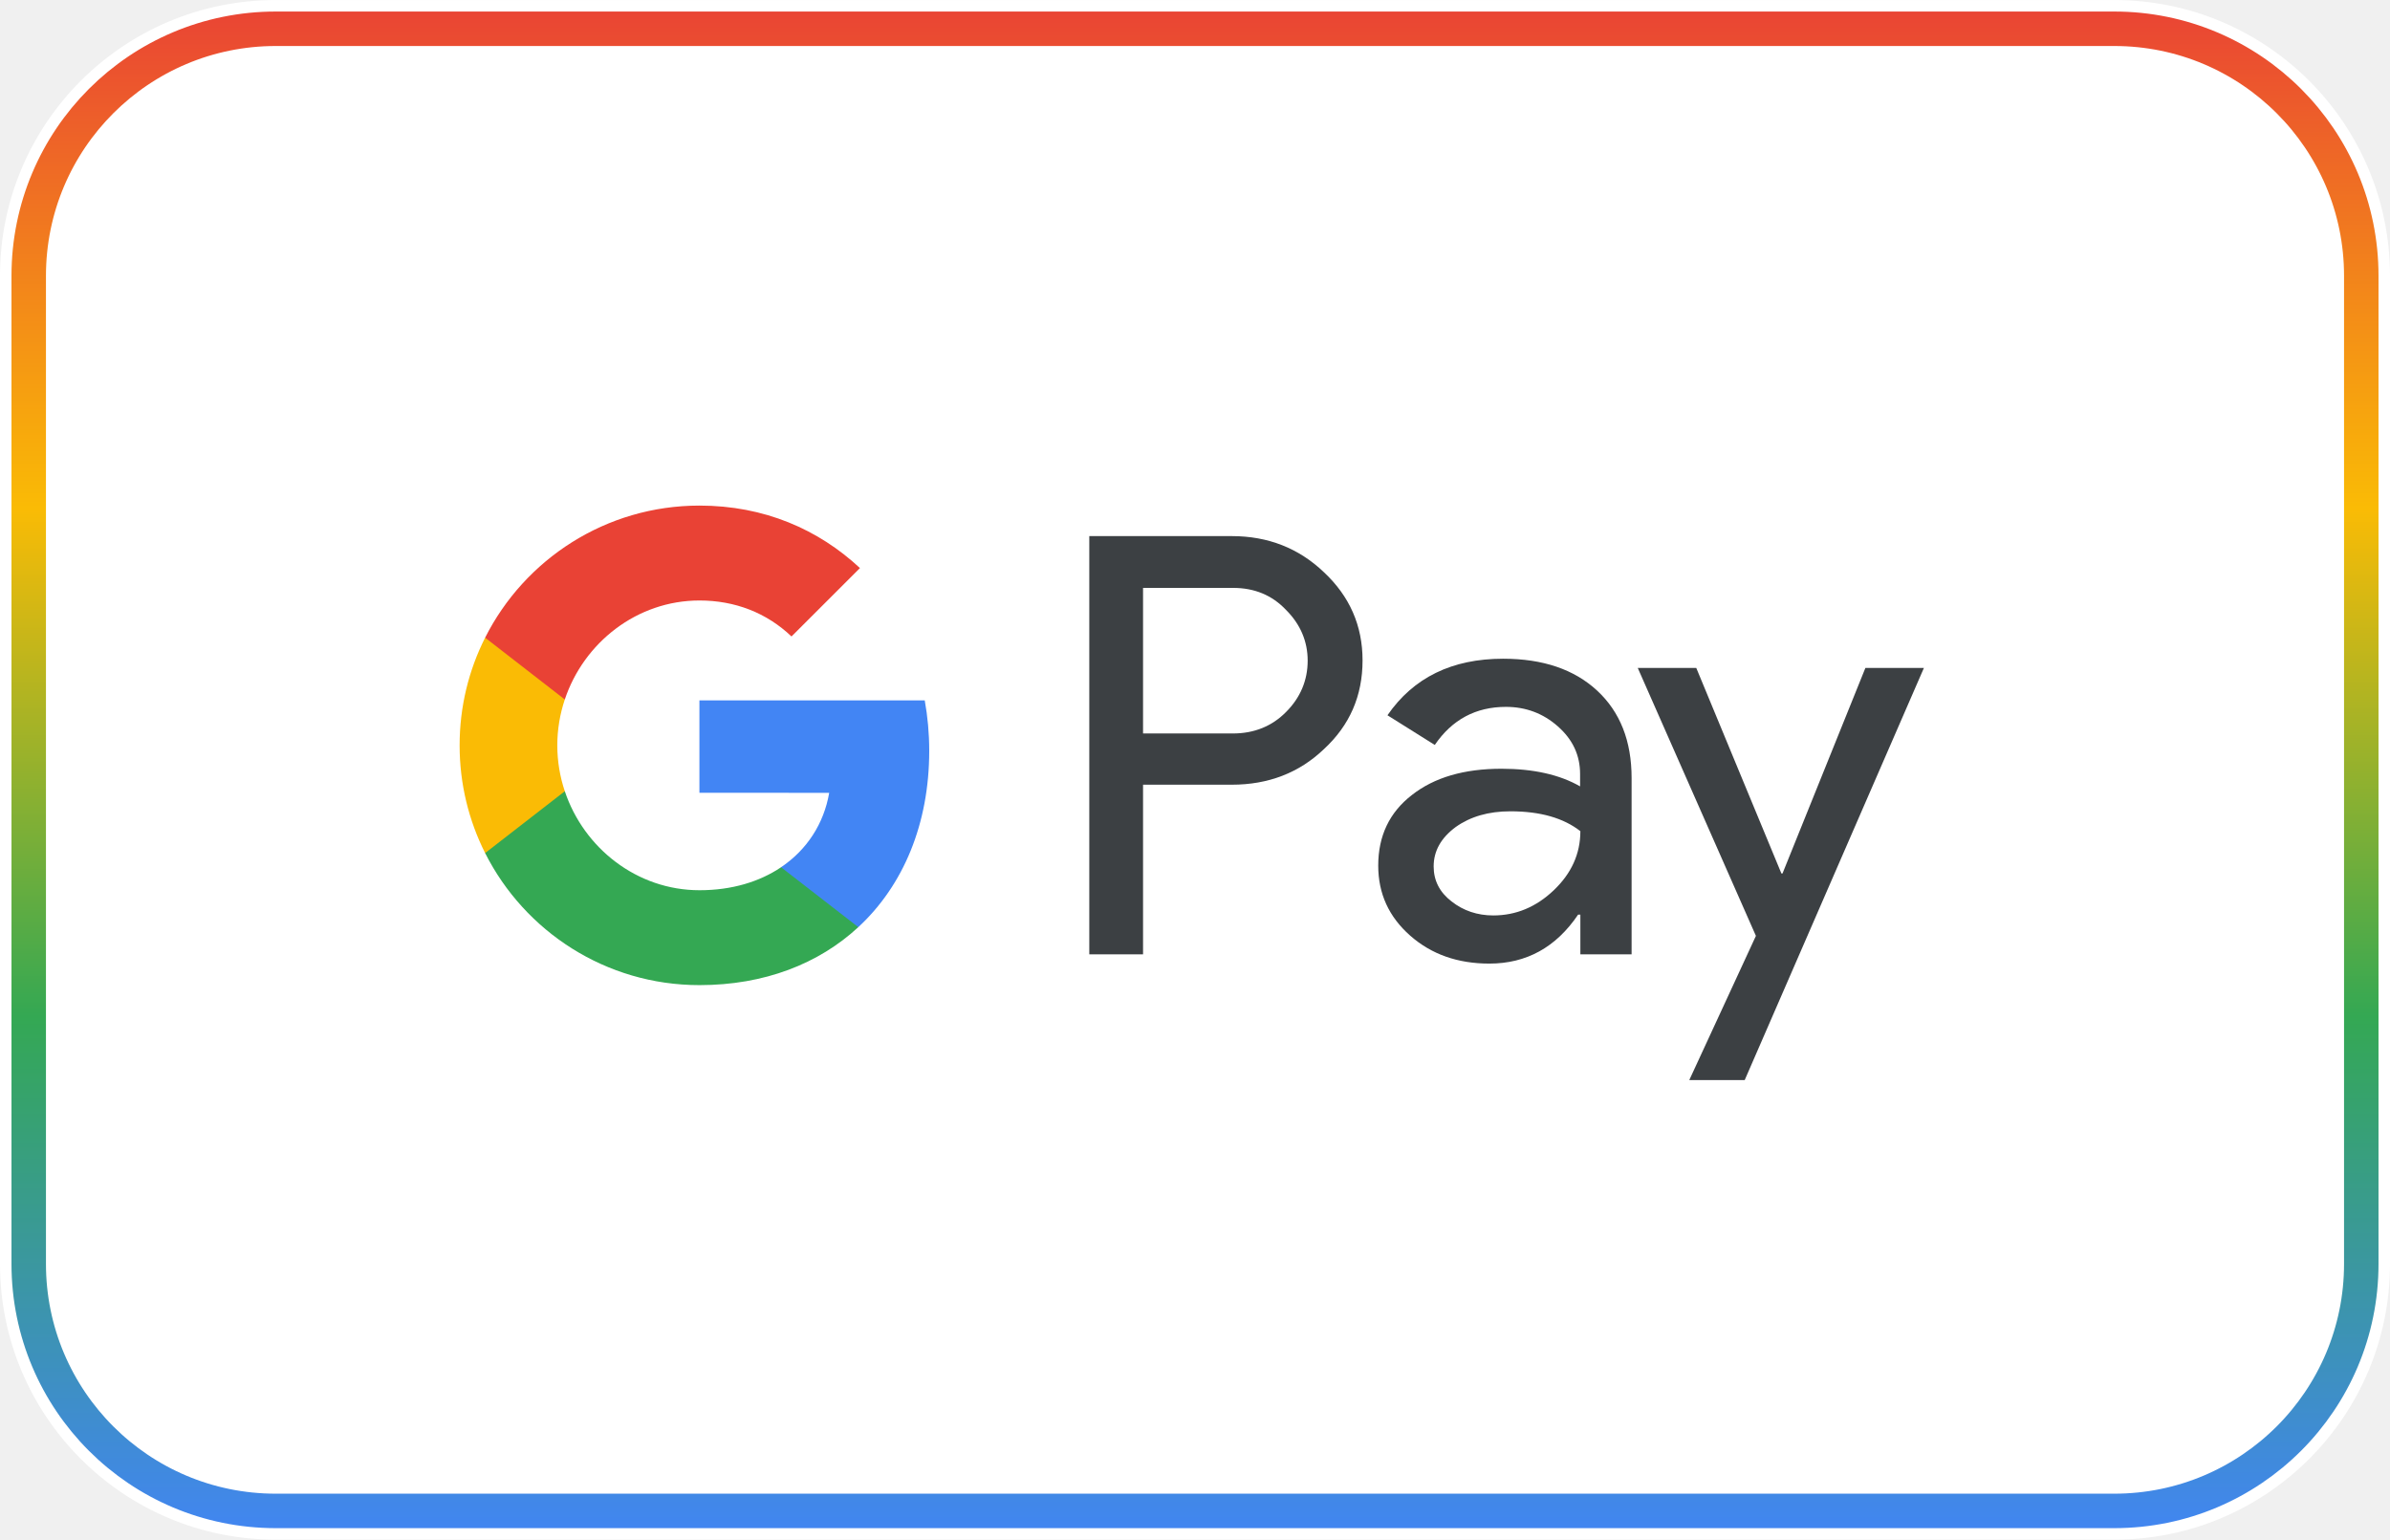
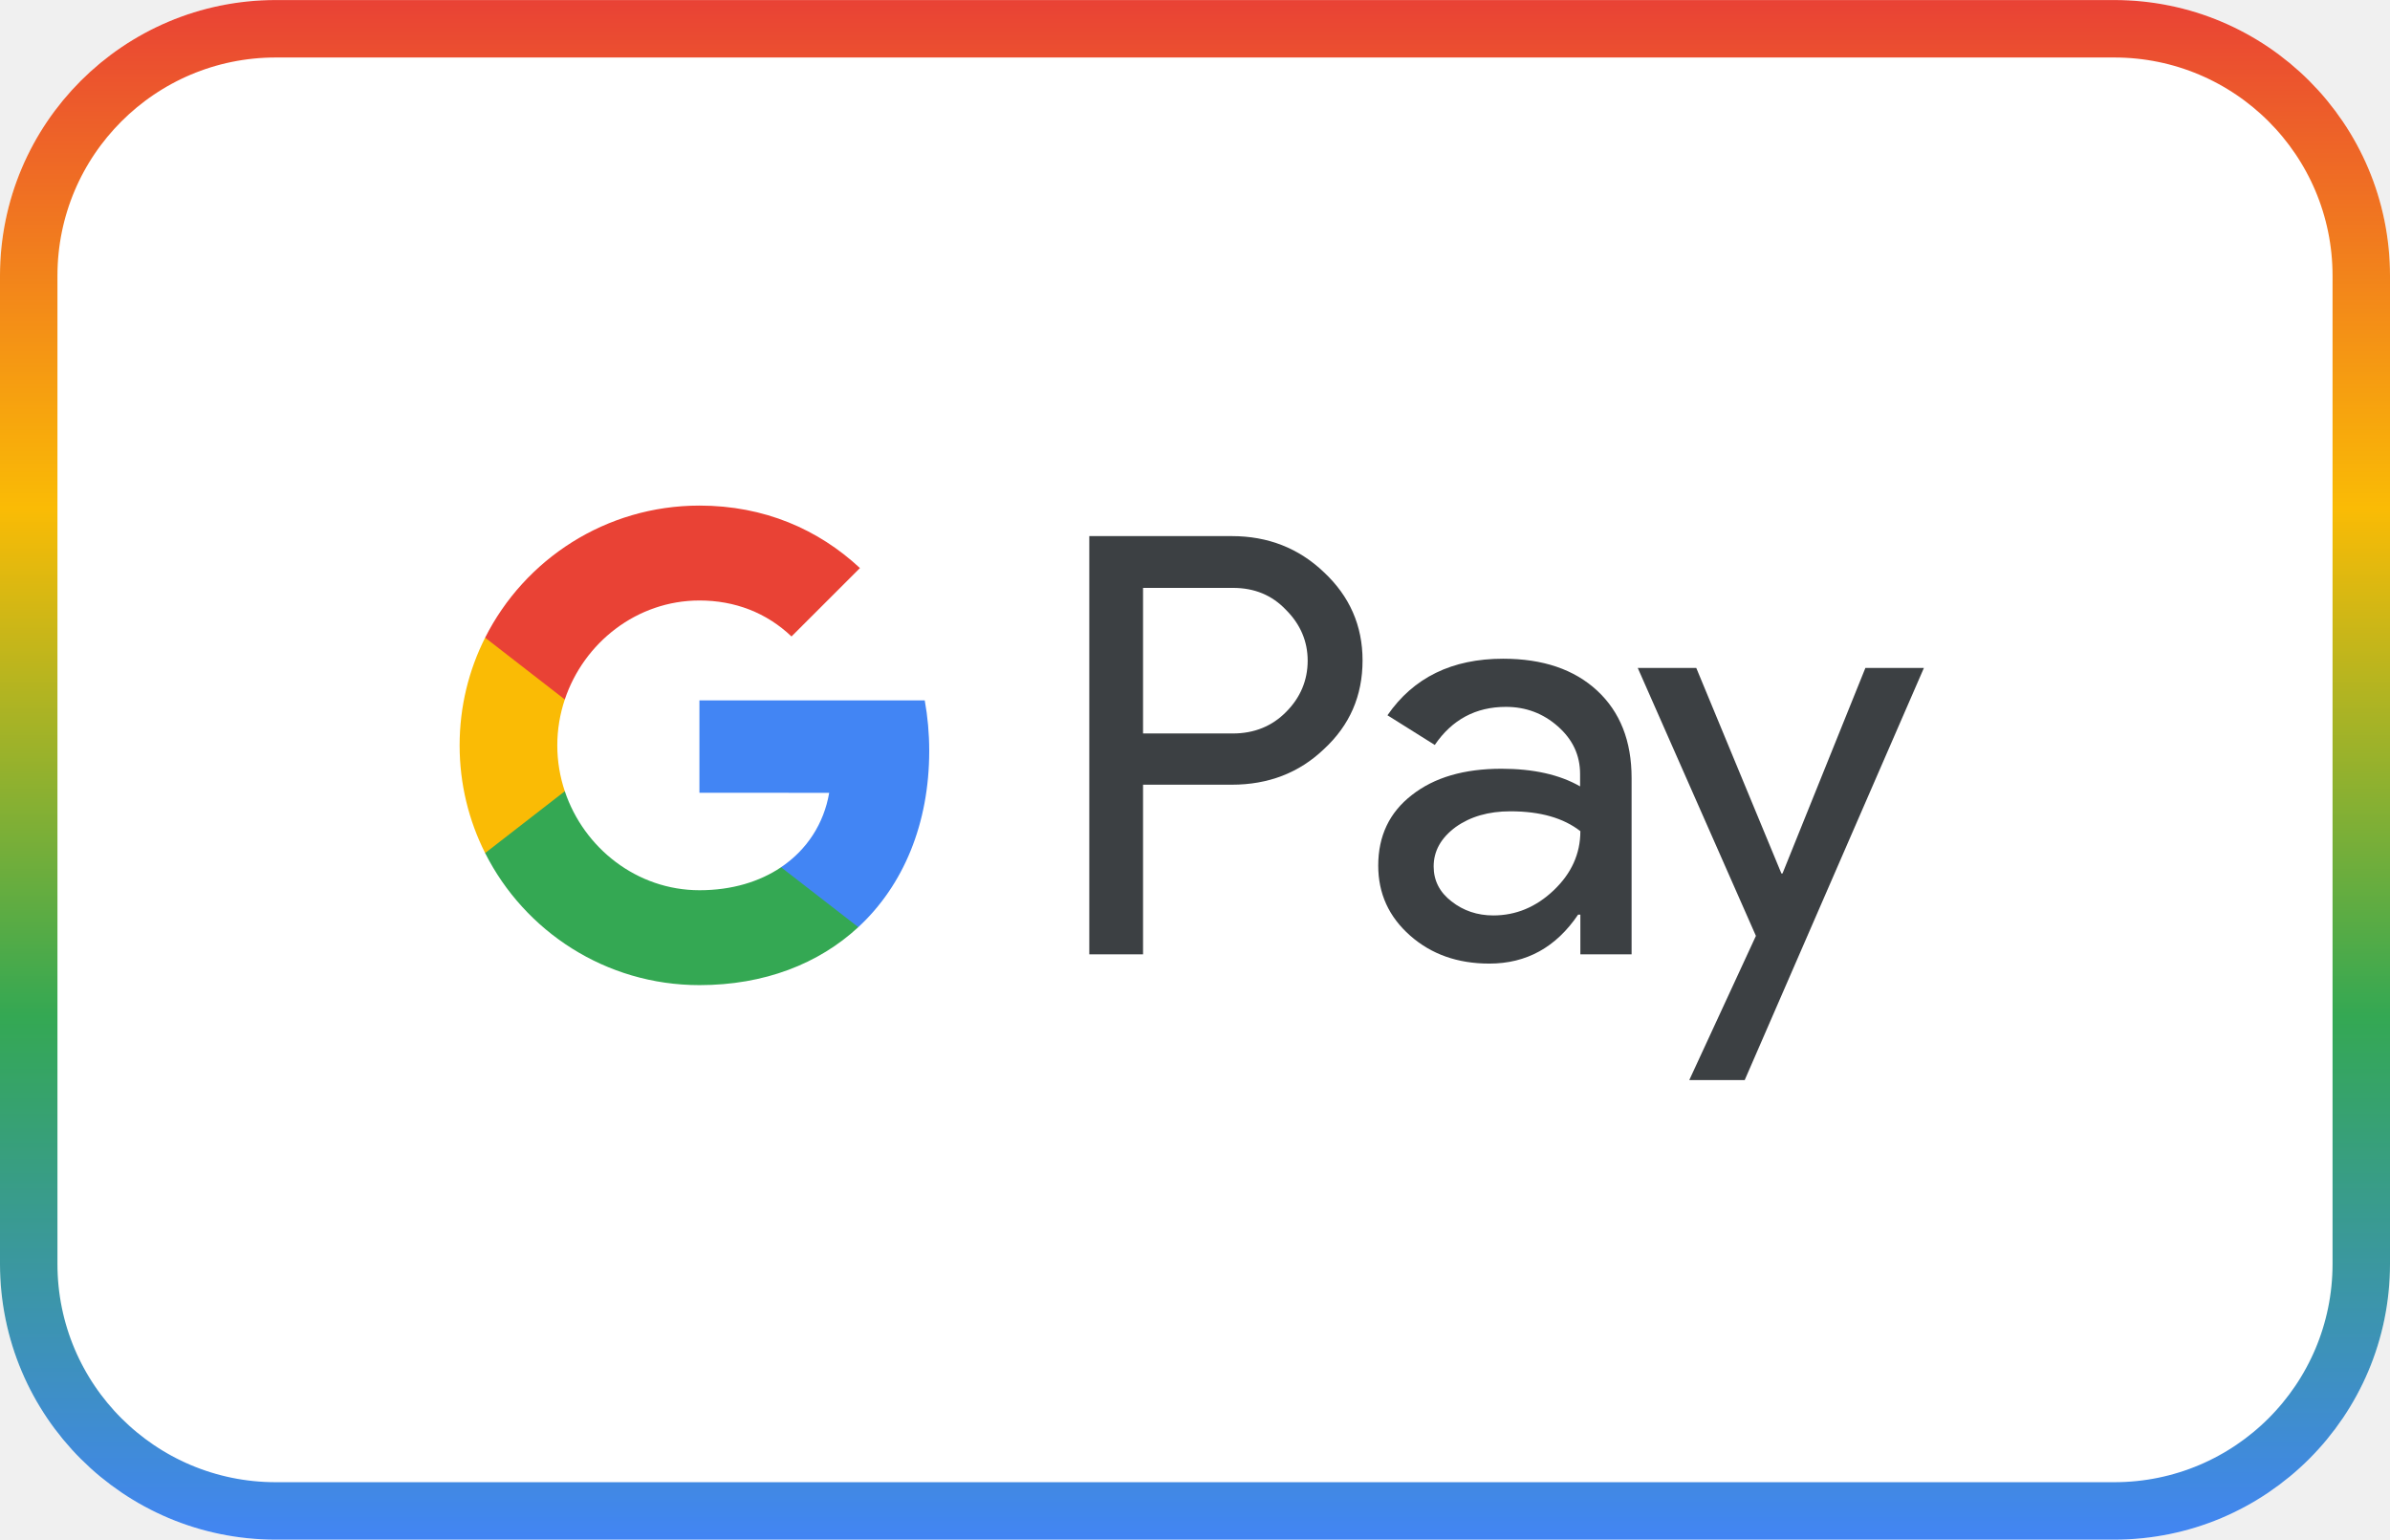
<svg xmlns="http://www.w3.org/2000/svg" width="3840" height="2474" viewBox="0 0 208 134" fill="none">
  <g transform="translate(-40, -20)">
    <rect x="40" y="20" width="208" height="134" rx="24" fill="white" />
-     <rect x="42.5" y="22.5" width="203" height="129" rx="21.5" stroke="url(#paint0_linear_4303_2826)" stroke-width="3" />
+     <rect x="42.5" y="22.5" width="203" height="129" rx="21.5" stroke="url(#paint0_linear_4303_2826)" stroke-width="5" />
    <path d="M139.479 103.059H134.8V66.656H147.203C150.346 66.656 153.026 67.703 155.219 69.799C157.461 71.894 158.582 74.453 158.582 77.474C158.582 80.569 157.461 83.127 155.219 85.198C153.051 87.27 150.37 88.293 147.203 88.293H139.479V103.059ZM139.479 71.139V83.834H147.3C149.152 83.834 150.711 83.2 151.93 81.958C153.172 80.715 153.806 79.204 153.806 77.499C153.806 75.817 153.172 74.331 151.93 73.088C150.711 71.797 149.176 71.163 147.3 71.163H139.479V71.139Z" fill="#3C4043" />
    <path d="M170.813 77.328C174.273 77.328 177.002 78.254 179 80.106C180.998 81.958 181.997 84.492 181.997 87.708V103.059H177.538V99.599H177.343C175.418 102.45 172.835 103.863 169.619 103.863C166.866 103.863 164.575 103.059 162.723 101.426C160.872 99.794 159.946 97.772 159.946 95.335C159.946 92.752 160.92 90.705 162.87 89.195C164.819 87.659 167.426 86.904 170.667 86.904C173.445 86.904 175.735 87.416 177.514 88.439V87.367C177.514 85.734 176.88 84.37 175.589 83.225C174.297 82.08 172.787 81.519 171.057 81.519C168.45 81.519 166.378 82.616 164.868 84.833L160.75 82.25C163.016 78.961 166.378 77.328 170.813 77.328ZM164.77 95.408C164.77 96.626 165.282 97.65 166.33 98.454C167.353 99.258 168.571 99.672 169.96 99.672C171.934 99.672 173.688 98.941 175.223 97.479C176.758 96.017 177.538 94.311 177.538 92.338C176.076 91.193 174.054 90.608 171.447 90.608C169.546 90.608 167.962 91.071 166.695 91.972C165.404 92.923 164.77 94.068 164.77 95.408Z" fill="#3C4043" />
    <path d="M207.436 78.132L191.841 114H187.017L192.816 101.451L182.533 78.132H187.626L195.033 96.017H195.131L202.343 78.132H207.436Z" fill="#3C4043" />
    <path d="M120.87 85.345C120.87 83.819 120.733 82.36 120.48 80.956H100.87V88.997L112.164 89C111.706 91.675 110.231 93.956 107.973 95.476V100.693H114.695C118.621 97.06 120.87 91.69 120.87 85.345Z" fill="#4285F4" />
    <path d="M107.975 95.477C106.104 96.739 103.694 97.477 100.875 97.477C95.429 97.477 90.809 93.807 89.155 88.861H82.22V94.241C85.656 101.059 92.717 105.737 100.875 105.737C106.513 105.737 111.25 103.883 114.698 100.691L107.975 95.477Z" fill="#34A853" />
    <path d="M88.501 84.87C88.501 83.481 88.733 82.138 89.154 80.876V75.496H82.22C80.799 78.315 80 81.497 80 84.87C80 88.242 80.802 91.424 82.22 94.243L89.154 88.863C88.733 87.601 88.501 86.258 88.501 84.87Z" fill="#FABB05" />
    <path d="M100.875 72.26C103.952 72.26 106.708 73.32 108.884 75.391L114.841 69.438C111.223 66.069 106.506 64 100.875 64C92.719 64 85.655 68.678 82.22 75.496L89.154 80.876C90.809 75.93 95.429 72.26 100.875 72.26Z" fill="#E94235" />
  </g>
  <defs>
    <linearGradient id="paint0_linear_4303_2826" x1="144" y1="20" x2="144" y2="154" gradientUnits="userSpaceOnUse">
      <stop stop-color="#E94235" />
      <stop offset="0.33" stop-color="#FABB05" />
      <stop offset="0.66" stop-color="#34A853" />
      <stop offset="1" stop-color="#4285F4" />
    </linearGradient>
  </defs>
</svg>
